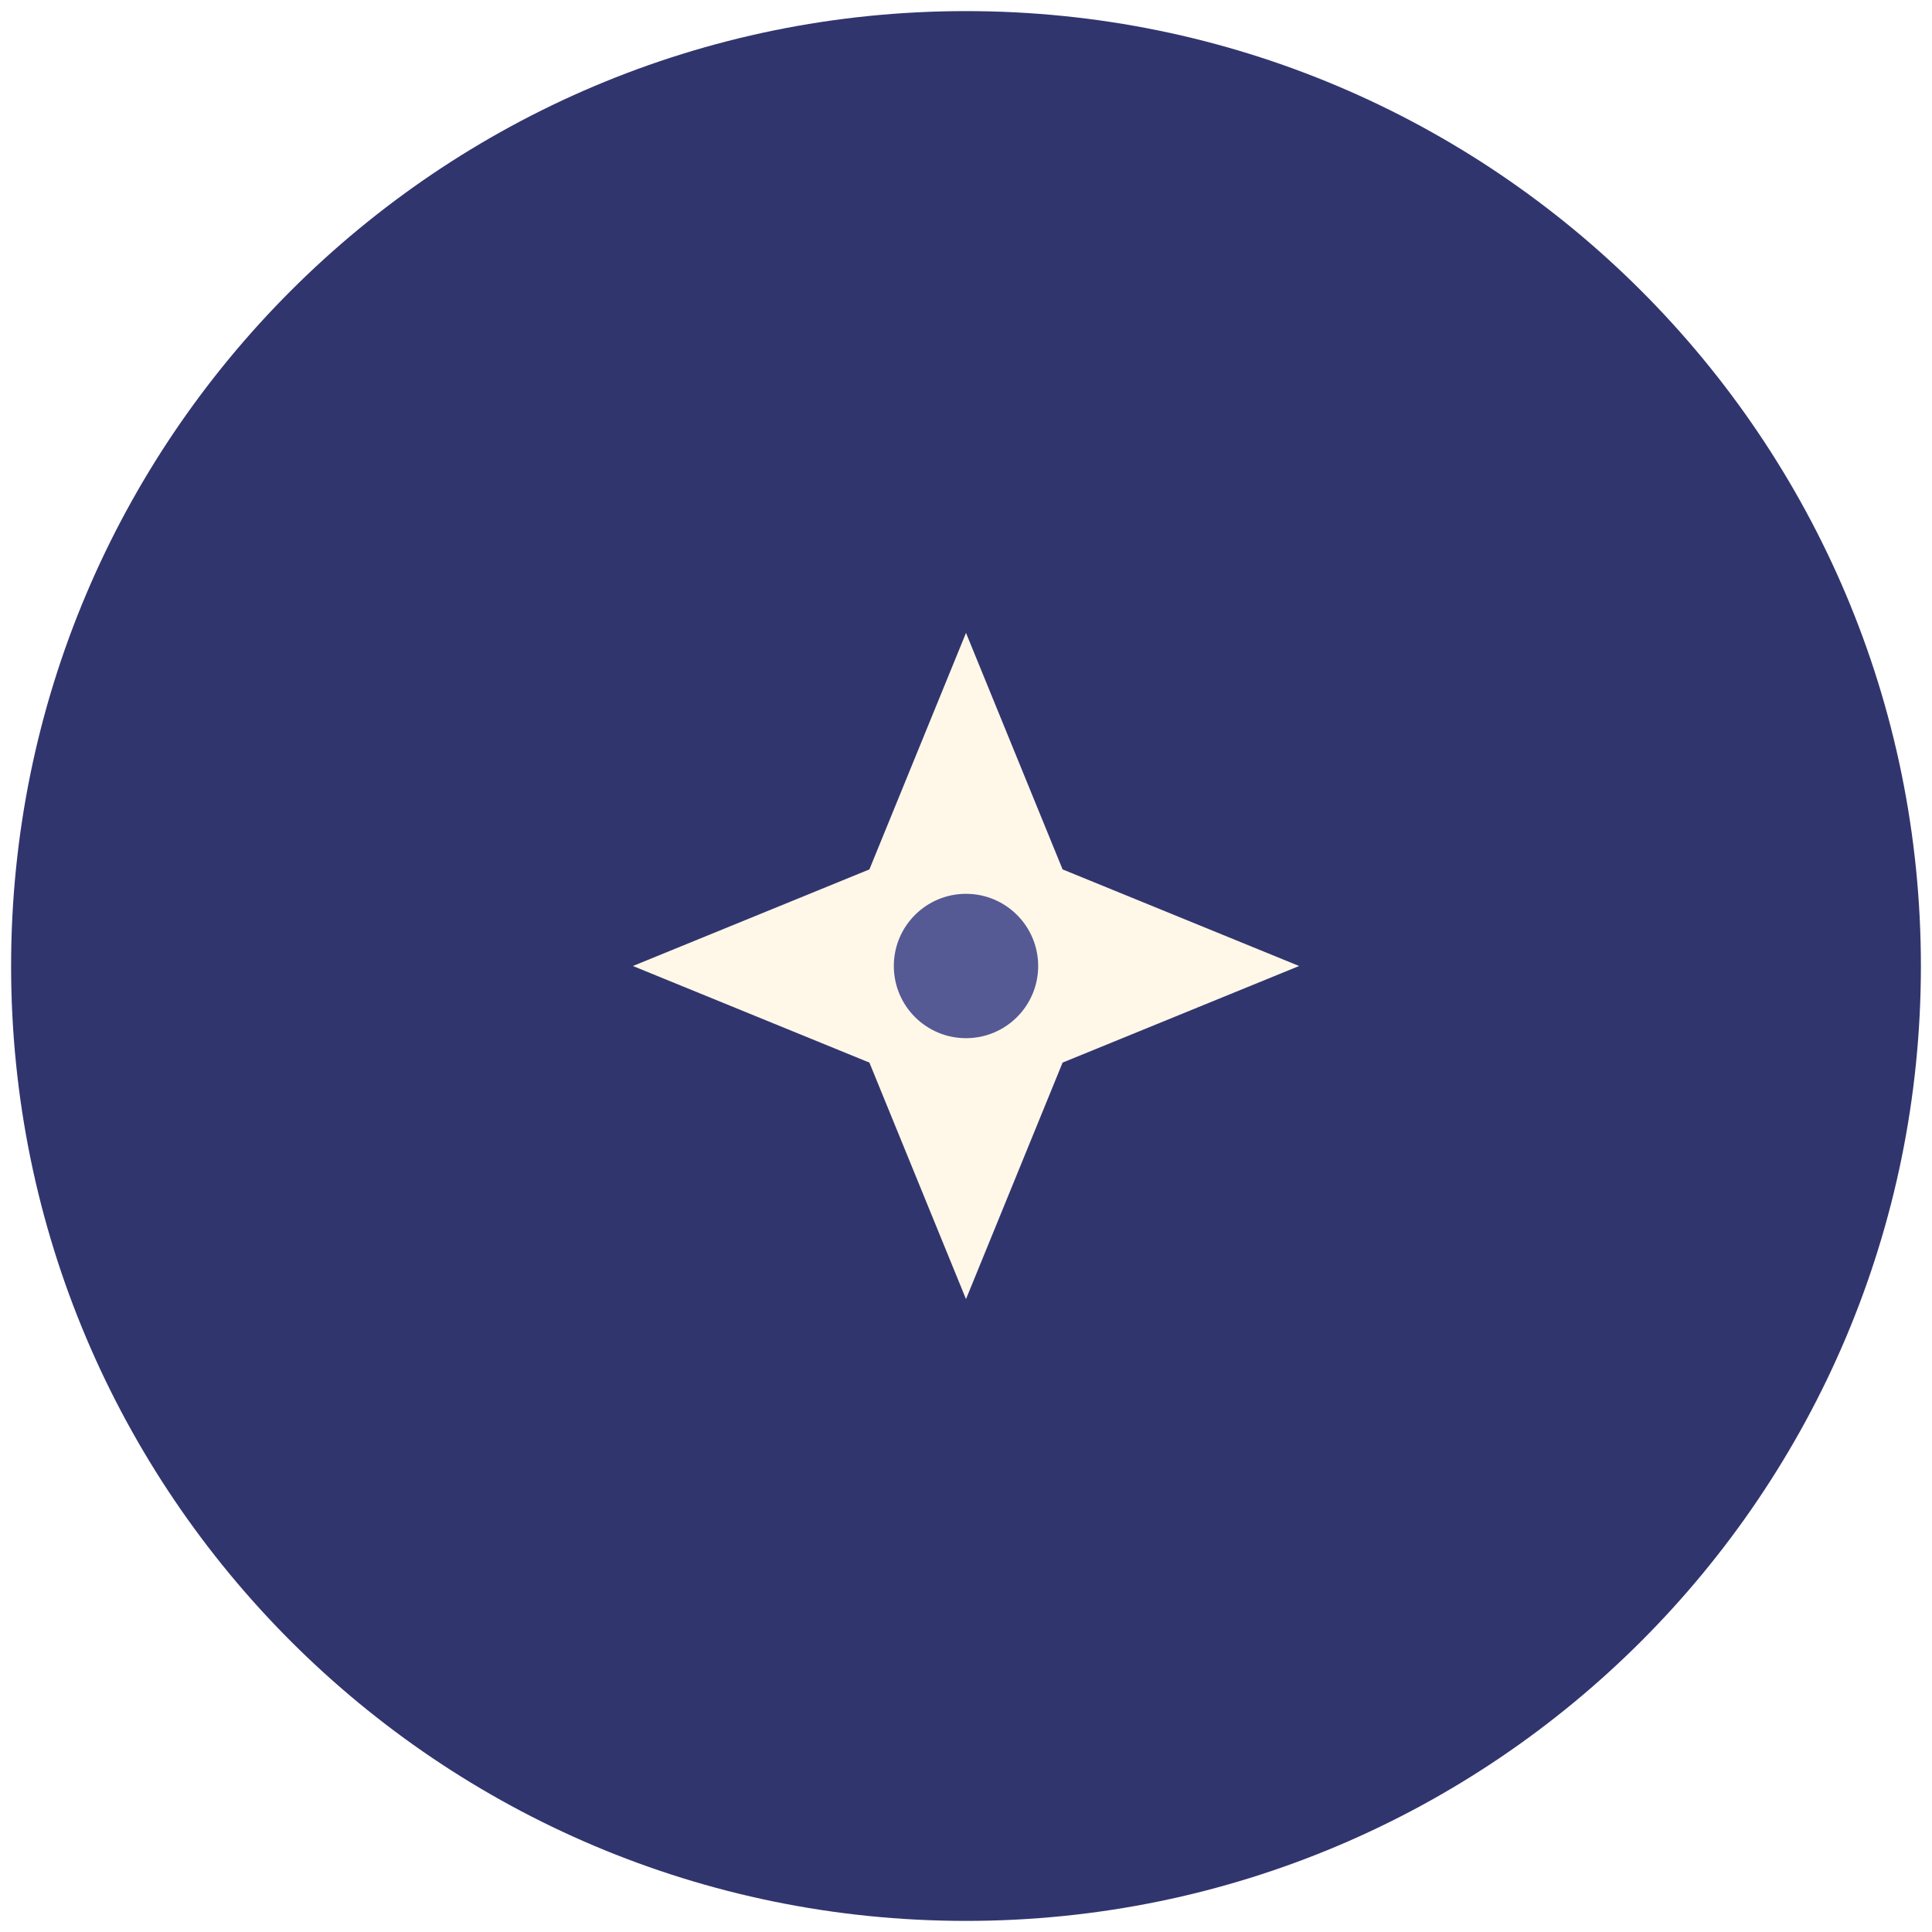
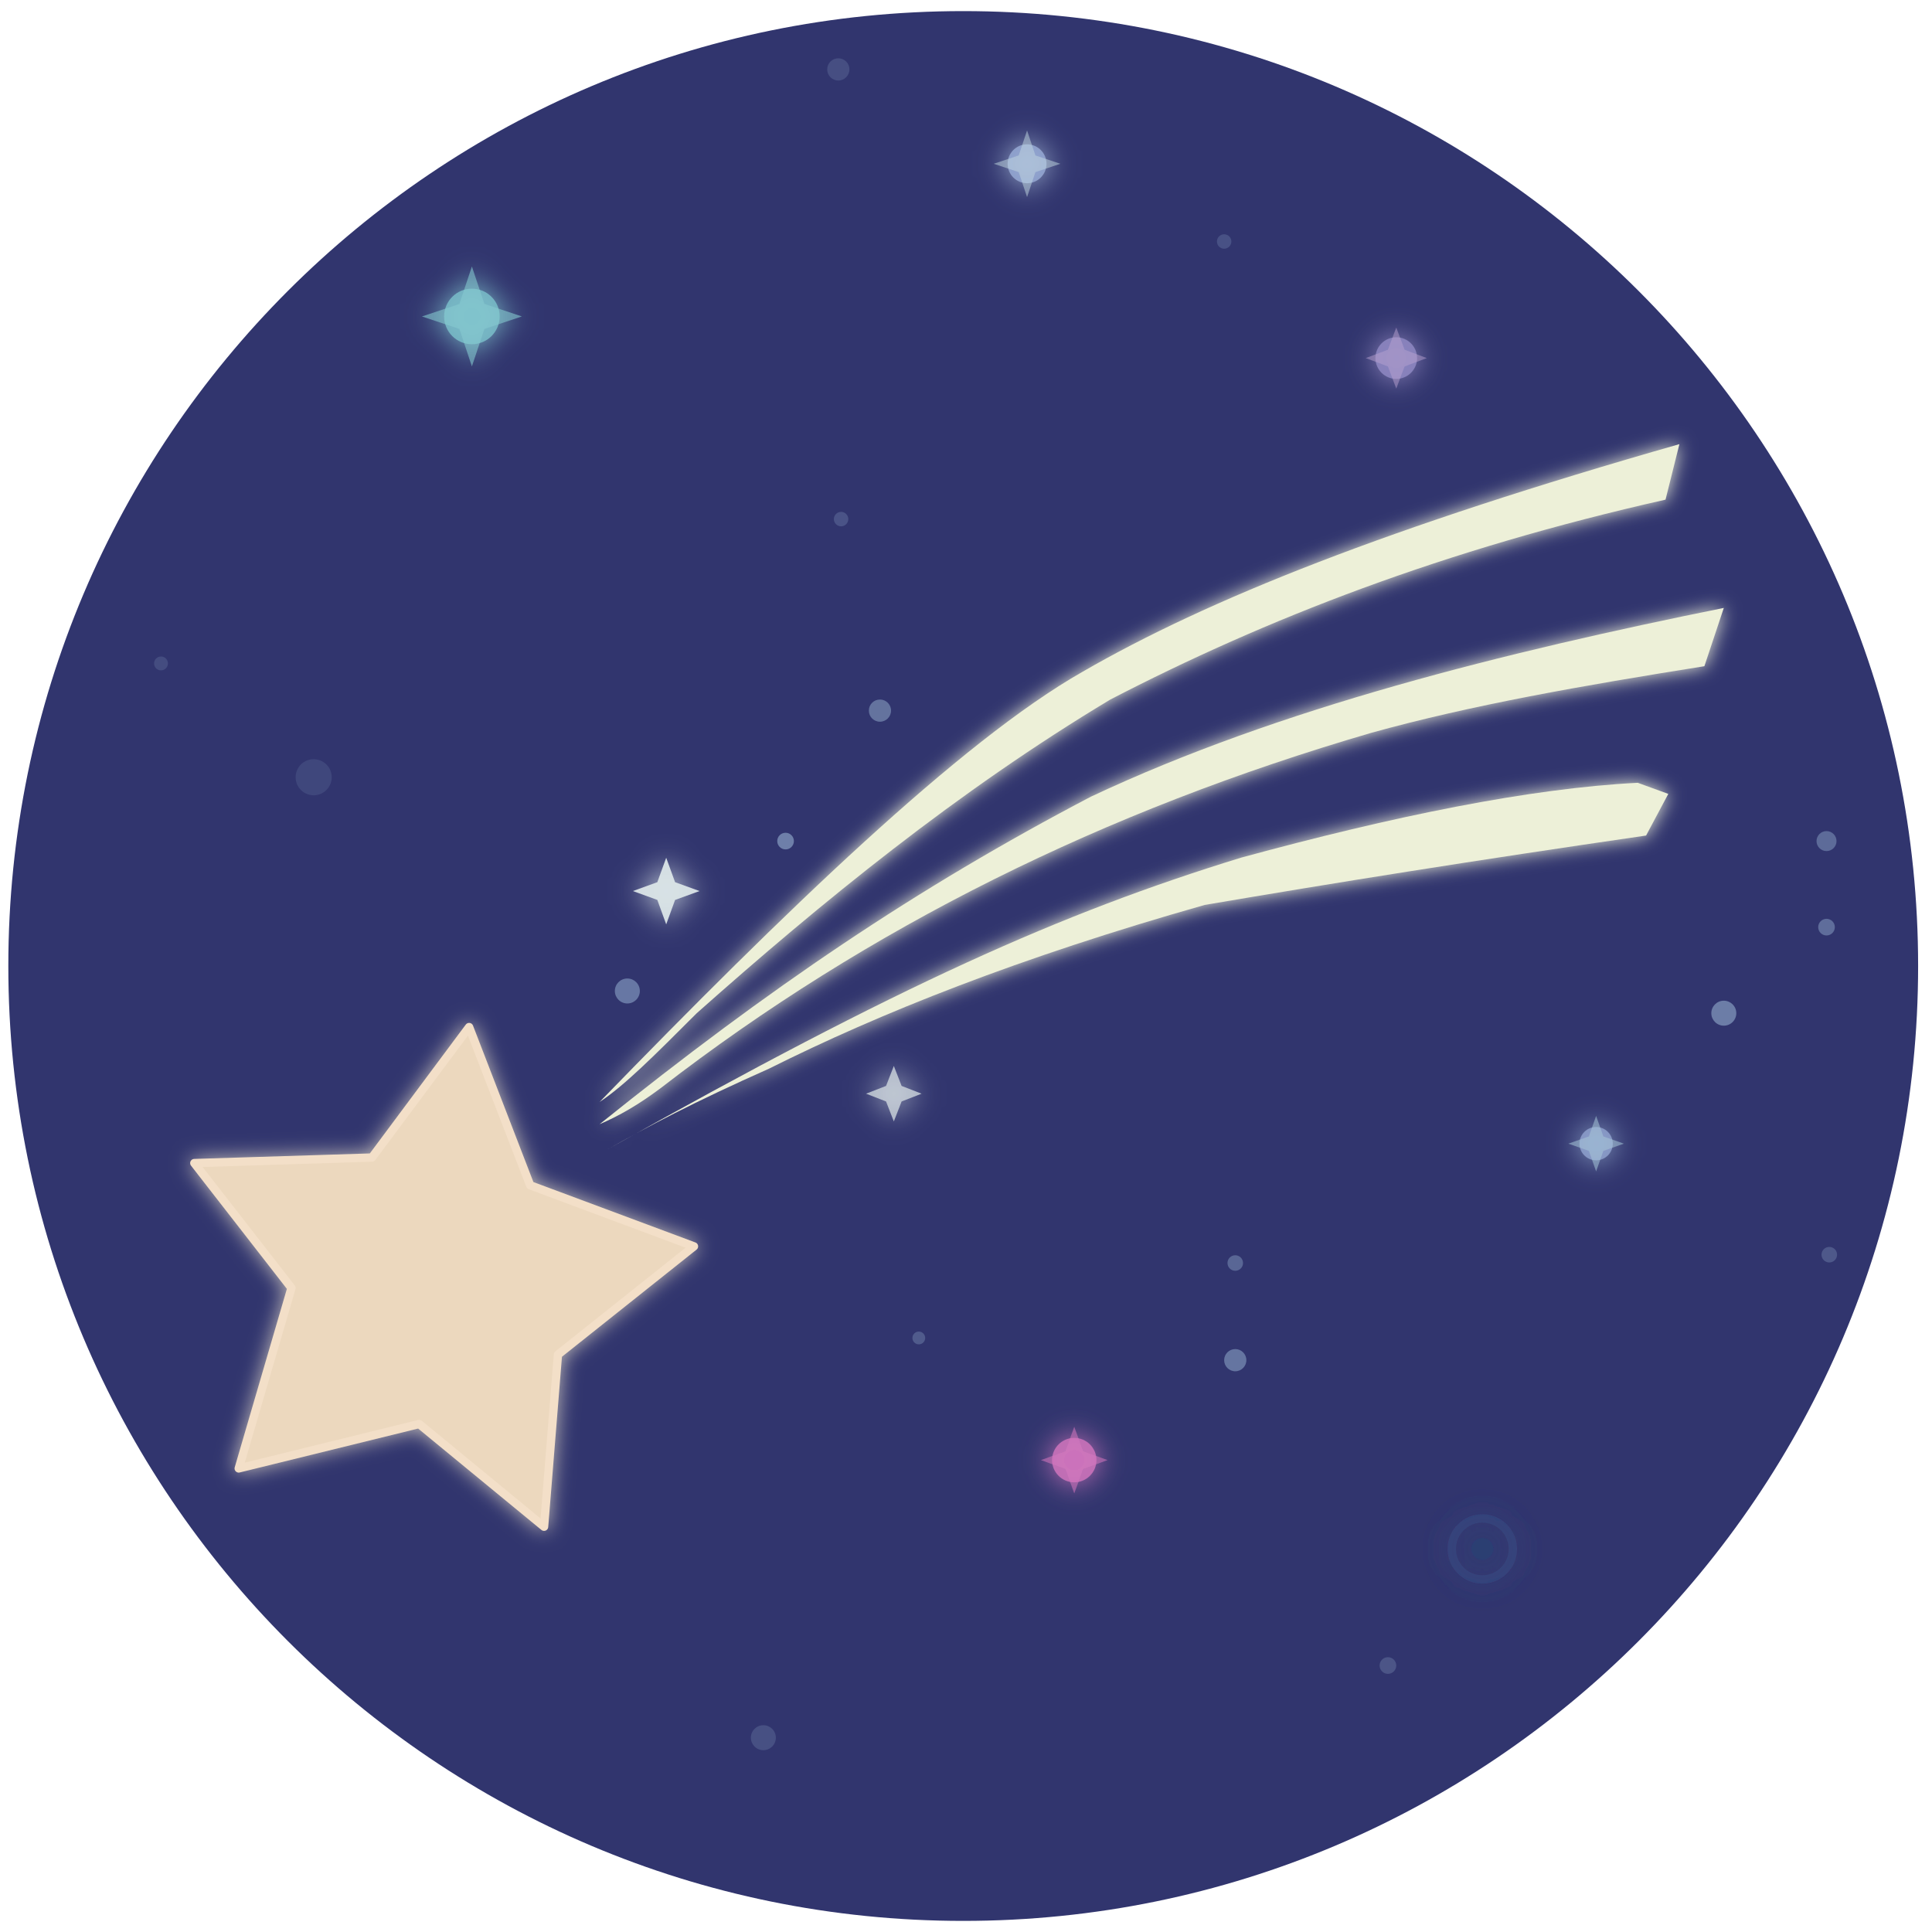
- <svg xmlns="http://www.w3.org/2000/svg" viewBox="0 0 696 696" role="img" aria-label="haneoka-app">
-   <circle cx="348" cy="348" r="344" fill="#31356E" />
-   <path d="M348 228L382.8 313.2L468 348L382.8 382.8L348 468L313.2 382.8L228 348L313.2 313.2Z" fill="#FFF7E8" />
-   <circle cx="348" cy="348" r="26" fill="#555994" />
+ <svg xmlns="http://www.w3.org/2000/svg" viewBox="0 0 696 696" role="img" aria-label="haneoka shooting star">
+   <defs>
+     <filter id="softGlow" x="-80%" y="-80%" width="260%" height="260%">
+       <feGaussianBlur stdDeviation="5" result="blur" />
+       <feMerge>
+         <feMergeNode in="blur" />
+         <feMergeNode in="SourceGraphic" />
+       </feMerge>
+     </filter>
+     <filter id="trailGlow" x="-15%" y="-30%" width="130%" height="160%">
+       <feGaussianBlur stdDeviation="3.2" result="blur" />
+       <feMerge>
+         <feMergeNode in="blur" />
+         <feMergeNode in="SourceGraphic" />
+       </feMerge>
+     </filter>
+     <filter id="starGlow" x="-20%" y="-20%" width="140%" height="140%">
+       <feGaussianBlur in="SourceAlpha" stdDeviation="3.5" result="blur" />
+       <feFlood flood-color="#fff4d6" flood-opacity="0.72" />
+       <feComposite in2="blur" operator="in" />
+       <feMerge>
+         <feMergeNode />
+         <feMergeNode in="SourceGraphic" />
+       </feMerge>
+     </filter>
+   </defs>
+   <g>
+     <circle cx="347" cy="348" r="344" fill="#31356e" />
+     <g filter="url(#softGlow)">
+       <circle cx="170" cy="114" r="10" fill="#79bbc8" opacity="0.88" />
+       <path d="M170 96l4.5 13.5L188 114l-13.5 4.5L170 132l-4.5-13.5L152 114l13.5-4.5z" fill="#86cbd0" opacity="0.58" />
+       <circle cx="370" cy="59" r="7" fill="#97a9d3" opacity="0.85" />
+       <path d="M370 47l3 9 9 3-9 3-3 9-3-9-9-3 9-3z" fill="#c2d8e1" opacity="0.5" />
+       <circle cx="503" cy="129" r="7.5" fill="#8c85c0" opacity="0.9" />
+       <path d="M503 118l3 8 8 3-8 3-3 8-3-8-8-3 8-3z" fill="#b9a4d2" opacity="0.48" />
+       <circle cx="387" cy="526" r="8" fill="#c370b7" opacity="0.94" />
+       <path d="M387 514l3.2 8.8 8.8 3.2-8.8 3.2-3.2 8.8-3.2-8.8-8.8-3.2 8.8-3.2z" fill="#d376bd" opacity="0.55" />
+       <circle cx="534" cy="558" r="11" fill="none" stroke="#3a4d84" stroke-width="3" opacity="0.54" />
+       <circle cx="534" cy="558" r="4" fill="#2a3d73" opacity="0.8" />
+       <circle cx="575" cy="412" r="6" fill="#92a4d1" opacity="0.8" />
+       <path d="M575 402l2.6 7.4 7.4 2.6-7.4 2.6-2.6 7.4-2.6-7.4-7.4-2.6 7.4-2.6z" fill="#a8cada" opacity="0.52" />
+     </g>
+     <g fill="#9ab5d4">
+       <circle cx="302" cy="25" r="4" opacity="0.2" />
+       <circle cx="441" cy="87" r="2.6" opacity="0.22" />
+       <circle cx="303" cy="187" r="2.6" opacity="0.24" />
+       <circle cx="317" cy="256" r="4" opacity="0.48" />
+       <circle cx="283" cy="303" r="3" opacity="0.58" />
+       <circle cx="226" cy="357" r="4.5" opacity="0.52" />
+       <circle cx="113" cy="280" r="6.5" opacity="0.14" />
+       <circle cx="658" cy="303" r="3.6" opacity="0.42" />
+       <circle cx="658" cy="334" r="3" opacity="0.44" />
+       <circle cx="621" cy="365" r="4.5" opacity="0.56" />
+       <circle cx="445" cy="455" r="2.8" opacity="0.38" />
+       <circle cx="445" cy="490" r="4" opacity="0.5" />
+       <circle cx="500" cy="600" r="3" opacity="0.25" />
+       <circle cx="275" cy="626" r="4.5" opacity="0.21" />
+       <circle cx="659" cy="452" r="2.8" opacity="0.28" />
+       <circle cx="331" cy="482" r="2.3" opacity="0.3" />
+       <circle cx="58" cy="239" r="2.5" opacity="0.18" />
+     </g>
+     <g fill="#dce5e8" filter="url(#softGlow)">
+       <path d="M240 309l3.2 8.8 8.8 3.2-8.8 3.2-3.2 8.8-3.2-8.8-8.8-3.2 8.8-3.2z" opacity="0.94" />
+       <path d="M322 384l2.8 7.2 7.2 2.8-7.2 2.8-2.8 7.2-2.8-7.2-7.2-2.8 7.2-2.8z" opacity="0.72" />
+     </g>
+     <g fill="#edf0d8" filter="url(#trailGlow)">
+       <path d="M216 397C282 329 346 267 390 242C435 216 500 190 605 160L600 180C520 198 456 223 400 252C345 285 296 325 251 365C235 381 225 391 216 397Z" />
+       <path d="M216 405C277 356 330 320 393 287C461 255 542 235 621 219L614 240C570 247 530 254 494 264C398 292 313 334 238 392C230 398 223 402 216 405Z" />
+       <path d="M219 414C324 355 382 329 447 309C502 294 551 284 590 282L601 286L593 301C531 310 481 318 434 326C367 345 317 365 277 385C250 397 233 406 219 414Z" />
+     </g>
+     <path d="M169 370L134 417L70 419L105 464L86 529L151 513L196 550L201 488L250 449L191 427Z" fill="#ecd8be" stroke="#f3dfc8" stroke-width="3" stroke-linejoin="round" filter="url(#starGlow)" />
+   </g>
</svg>
